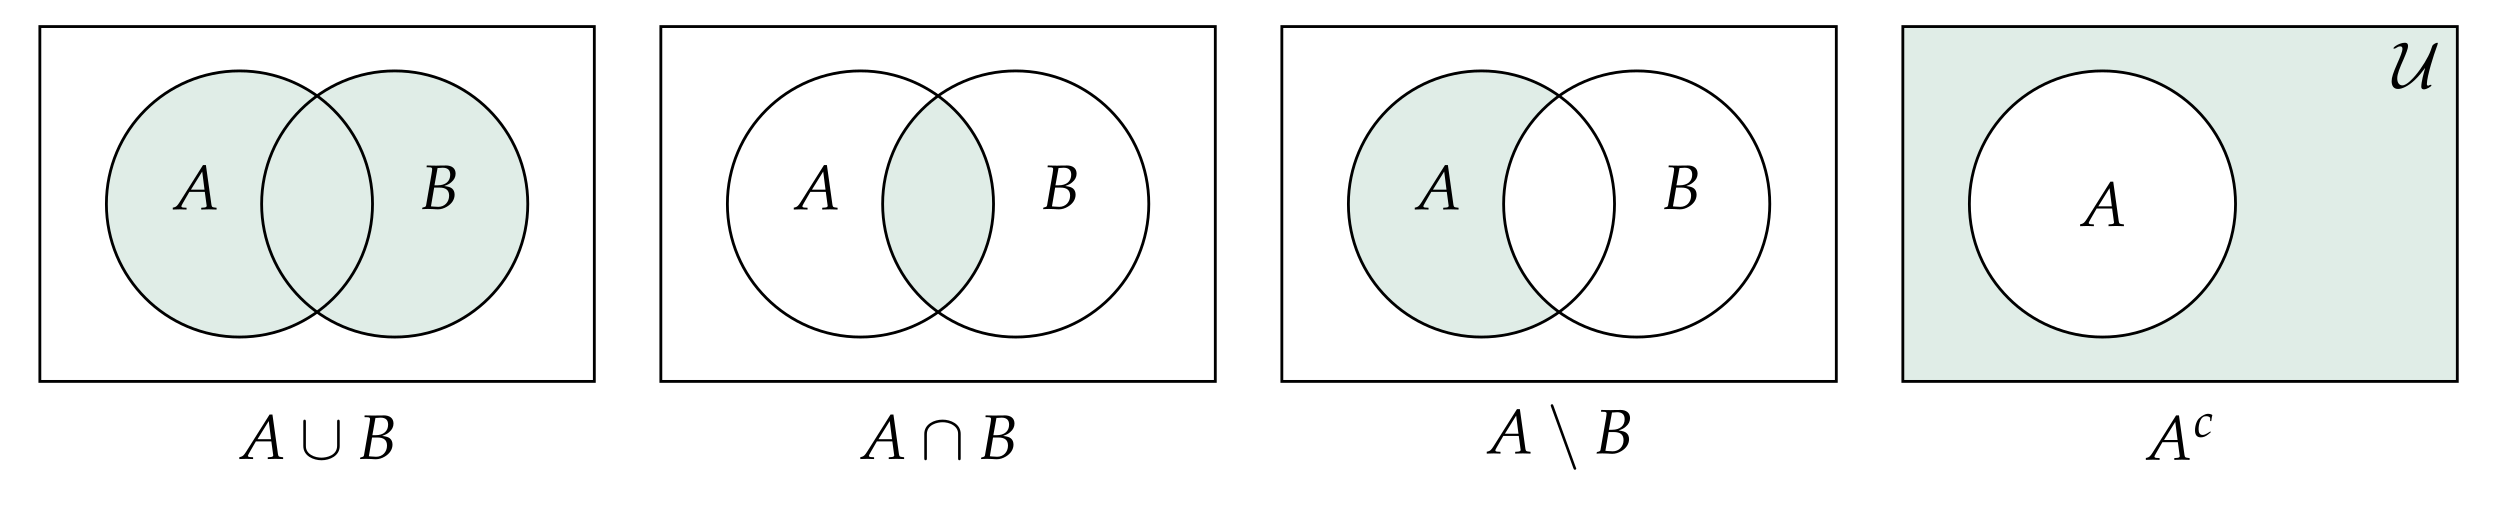
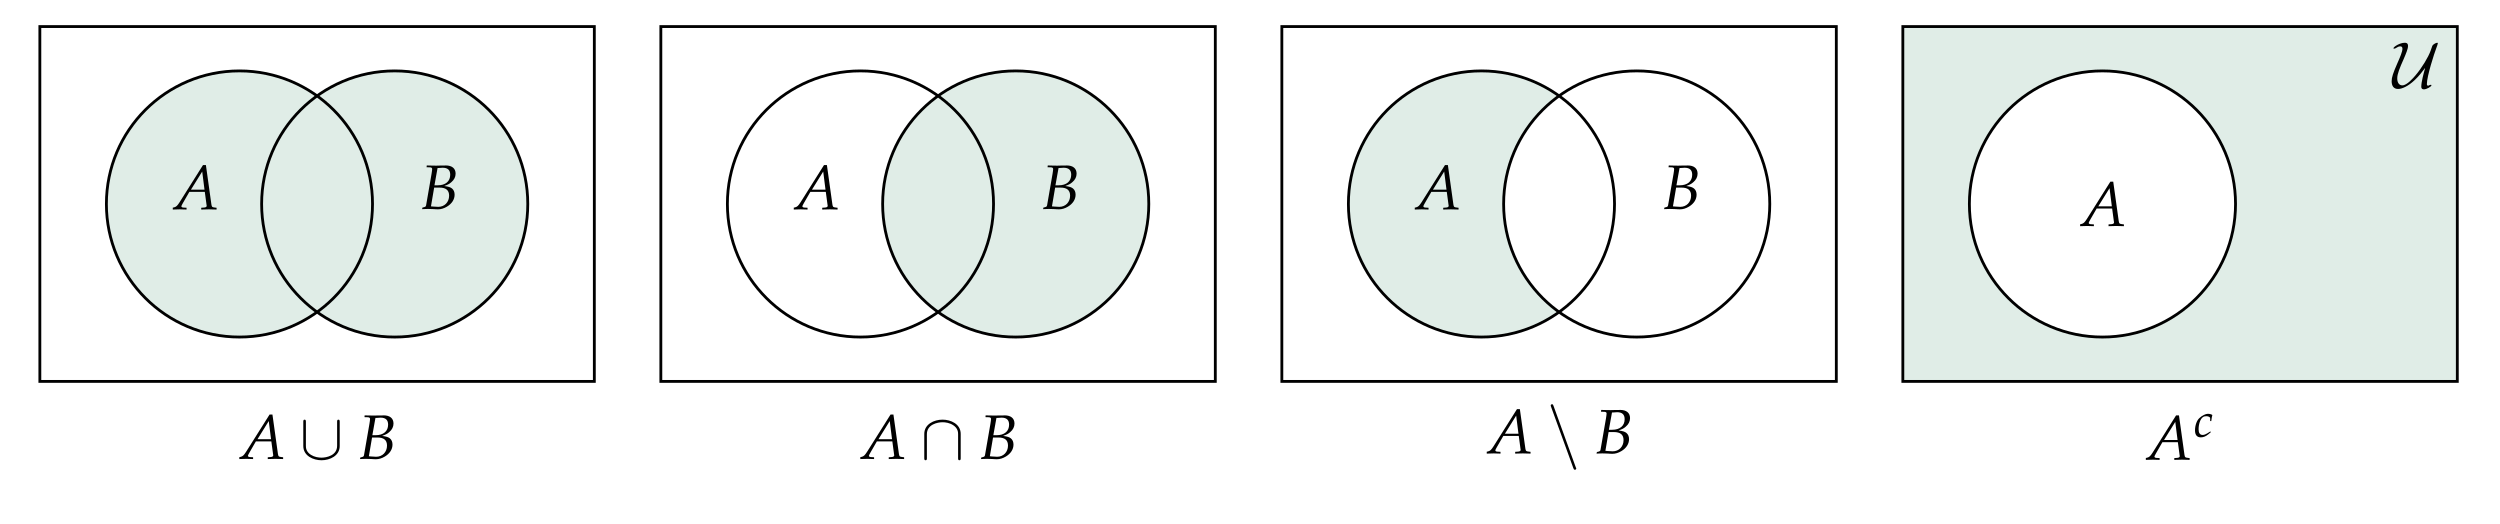
<svg xmlns="http://www.w3.org/2000/svg" xmlns:xlink="http://www.w3.org/1999/xlink" width="391.546" height="82.022" viewBox="0 0 391.546 82.022">
  <defs>
    <g>
      <g id="glyph-0-0">
        <path d="M 4.547 -6.938 L 0.875 -1.109 C 0.516 -0.547 0.344 -0.391 0.016 -0.312 L -0.188 -0.266 L -0.188 0.031 C 0.719 0 0.719 0 0.922 0 C 1.109 0 1.125 0 1.969 0.031 L 1.969 -0.25 L 1.453 -0.281 C 1.297 -0.281 1.156 -0.375 1.156 -0.469 C 1.156 -0.547 1.219 -0.672 1.406 -1 L 2.406 -2.734 L 4.828 -2.734 L 5.078 -0.875 L 5.078 -0.844 C 5.078 -0.844 5.094 -0.812 5.094 -0.766 C 5.109 -0.672 5.125 -0.578 5.125 -0.547 C 5.125 -0.391 4.969 -0.297 4.703 -0.281 L 4.266 -0.25 L 4.266 0.031 C 5.266 0 5.266 0 5.469 0 C 5.656 0 5.656 0 6.672 0.031 L 6.672 -0.25 L 6.406 -0.281 C 5.953 -0.344 5.938 -0.344 5.859 -0.781 L 5 -6.938 Z M 4.422 -5.922 L 4.781 -3.078 L 2.656 -3.078 Z M 4.422 -5.922 " />
      </g>
      <g id="glyph-0-1">
        <path d="M 0.953 -6.531 L 1.484 -6.516 C 1.719 -6.5 1.828 -6.422 1.828 -6.25 C 1.828 -6.109 1.781 -5.797 1.734 -5.5 L 0.875 -0.547 C 0.844 -0.359 0.719 -0.297 0.312 -0.219 L 0.25 0.031 L 0.625 0.016 C 0.891 0 1.031 0 1.156 0 C 1.266 0 1.516 0.016 1.766 0.016 L 2.141 0.031 L 2.328 0.047 C 2.516 0.047 2.641 0.062 2.734 0.062 C 3.203 0.062 3.672 -0.078 4.141 -0.359 C 4.906 -0.812 5.344 -1.484 5.344 -2.234 C 5.344 -2.656 5.203 -2.984 4.938 -3.203 C 4.688 -3.406 4.391 -3.5 3.719 -3.594 C 4.266 -3.797 4.516 -3.906 4.828 -4.188 C 5.281 -4.562 5.5 -5.031 5.5 -5.531 C 5.5 -6.344 4.938 -6.812 3.953 -6.812 C 3.922 -6.812 3.828 -6.812 3.688 -6.797 L 3.062 -6.797 C 2.938 -6.781 2.594 -6.781 2.469 -6.781 C 2.281 -6.781 1.984 -6.797 1.5 -6.797 L 0.984 -6.812 Z M 2.141 -3.344 L 2.969 -3.344 C 3.984 -3.344 4.484 -2.938 4.484 -2.078 C 4.484 -1.062 3.766 -0.328 2.781 -0.328 C 2.578 -0.328 2.297 -0.344 1.969 -0.375 C 1.906 -0.391 1.797 -0.391 1.641 -0.406 Z M 2.672 -6.406 C 2.781 -6.406 2.812 -6.406 3.016 -6.422 C 3.219 -6.438 3.344 -6.453 3.469 -6.453 C 4.266 -6.453 4.656 -6.094 4.656 -5.359 C 4.656 -4.328 3.922 -3.703 2.703 -3.703 L 2.188 -3.703 Z M 2.672 -6.406 " />
      </g>
      <g id="glyph-1-0">
        <path d="M 6.266 -5.766 C 6.266 -5.953 6.266 -6.141 6.062 -6.141 C 5.859 -6.141 5.859 -5.953 5.859 -5.766 L 5.859 -2.047 C 5.859 -0.516 4.188 -0.188 3.422 -0.188 C 2.953 -0.188 2.312 -0.281 1.766 -0.625 C 0.969 -1.125 0.969 -1.781 0.969 -2.062 L 0.969 -5.766 C 0.969 -5.953 0.969 -6.141 0.766 -6.141 C 0.562 -6.141 0.562 -5.953 0.562 -5.766 L 0.562 -2.016 C 0.562 -0.453 2.141 0.219 3.422 0.219 C 4.75 0.219 6.266 -0.5 6.266 -2 Z M 6.266 -5.766 " />
      </g>
      <g id="glyph-1-1">
        <path d="M 6.266 -3.906 C 6.266 -5.469 4.703 -6.141 3.422 -6.141 C 2.078 -6.141 0.562 -5.422 0.562 -3.906 L 0.562 -0.141 C 0.562 0.047 0.562 0.219 0.766 0.219 C 0.969 0.219 0.969 0.047 0.969 -0.141 L 0.969 -3.859 C 0.969 -5.406 2.656 -5.734 3.422 -5.734 C 3.875 -5.734 4.531 -5.641 5.078 -5.281 C 5.859 -4.781 5.859 -4.125 5.859 -3.844 L 5.859 -0.141 C 5.859 0.047 5.859 0.219 6.062 0.219 C 6.266 0.219 6.266 0.047 6.266 -0.141 Z M 6.266 -3.906 " />
      </g>
      <g id="glyph-1-2">
        <path d="M 4.109 2.312 C 4.172 2.469 4.219 2.562 4.359 2.562 C 4.469 2.562 4.562 2.469 4.562 2.359 C 4.562 2.344 4.562 2.312 4.5 2.203 L 1 -7.453 C 0.938 -7.625 0.906 -7.703 0.766 -7.703 C 0.656 -7.703 0.562 -7.609 0.562 -7.5 C 0.562 -7.469 0.562 -7.453 0.609 -7.328 Z M 4.109 2.312 " />
      </g>
      <g id="glyph-1-3">
        <path d="M 5.062 -3.031 C 4.828 -2.172 4.469 -0.906 4.469 -0.109 C 4.469 0.172 4.641 0.281 4.891 0.281 C 5.297 0.281 6.062 -0.156 6.062 -0.359 C 6.062 -0.406 6.016 -0.438 5.969 -0.438 C 5.844 -0.438 5.656 -0.344 5.547 -0.281 C 5.406 -0.297 5.344 -0.406 5.344 -0.547 C 5.344 -1.797 6.516 -5.391 6.812 -6.156 C 6.922 -6.438 7.062 -6.859 7.062 -6.938 C 7.062 -7.016 7 -7.016 6.953 -7.016 C 6.75 -7.016 6.281 -6.734 6.203 -6.547 C 6.062 -6.188 6.047 -6.125 5.922 -5.75 C 5.578 -4.781 4.562 -3.078 3.547 -1.891 C 3.234 -1.531 2.234 -0.344 1.5 -0.344 C 1 -0.344 0.703 -0.766 0.703 -1.438 C 0.703 -2.156 1.094 -3.078 1.719 -4.484 C 2.078 -5.328 2.391 -6.062 2.391 -6.516 C 2.391 -7 2.062 -7.016 1.875 -7.016 C 1.094 -7.016 0.109 -6.375 0.109 -6.156 C 0.109 -6.094 0.172 -6.094 0.219 -6.094 C 0.344 -6.094 0.531 -6.188 0.688 -6.297 C 0.766 -6.344 0.922 -6.453 1.203 -6.453 C 1.422 -6.453 1.516 -6.297 1.516 -6.078 C 1.516 -5.625 1.156 -4.781 0.719 -3.797 C 0.047 -2.266 -0.172 -1.594 -0.172 -1 C -0.172 -0.328 0.094 0.219 0.828 0.219 C 1.453 0.219 2.391 -0.188 3.438 -1.172 C 4.141 -1.844 4.609 -2.453 5.047 -3.047 Z M 5.062 -3.031 " />
      </g>
      <g id="glyph-2-0">
        <path d="M 2.562 -2.469 L 2.734 -2.469 C 2.797 -2.953 2.844 -3.234 2.906 -3.422 C 2.734 -3.547 2.469 -3.609 2.188 -3.609 C 1.859 -3.609 1.297 -3.344 0.891 -2.953 C 0.469 -2.594 0.188 -1.797 0.188 -1.016 C 0.188 -0.297 0.5 0.078 1.094 0.078 C 1.5 0.078 1.859 -0.062 2.281 -0.406 L 2.656 -0.719 L 2.594 -0.859 L 2.484 -0.781 C 1.938 -0.422 1.656 -0.297 1.391 -0.297 C 0.969 -0.297 0.75 -0.594 0.75 -1.188 C 0.75 -2 1.016 -2.781 1.391 -3.062 C 1.547 -3.188 1.719 -3.234 1.953 -3.234 C 2.297 -3.234 2.562 -3.094 2.562 -2.922 Z M 2.562 -2.469 " />
      </g>
    </g>
    <clipPath id="clip-0">
-       <path clip-rule="nonzero" d="M 138 11 L 156 11 L 156 53 L 138 53 Z M 138 11 " />
+       <path clip-rule="nonzero" d="M 235 11 L 253 11 L 253 53 L 235 53 Z M 235 11 " />
    </clipPath>
    <clipPath id="clip-1">
-       <path clip-rule="nonzero" d="M 155.605 31.945 C 155.605 20.438 146.273 11.105 134.766 11.105 C 123.254 11.105 113.922 20.438 113.922 31.945 C 113.922 43.457 123.254 52.789 134.766 52.789 C 146.273 52.789 155.605 43.457 155.605 31.945 Z M 155.605 31.945 " />
-     </clipPath>
-     <clipPath id="clip-2">
-       <path clip-rule="nonzero" d="M 235 11 L 253 11 L 253 53 L 235 53 Z M 235 11 " />
-     </clipPath>
-     <clipPath id="clip-3">
      <path clip-rule="nonzero" d="M 277.18 31.945 C 277.18 20.438 267.848 11.105 256.34 11.105 C 244.828 11.105 235.496 20.438 235.496 31.945 C 235.496 43.457 244.828 52.789 256.34 52.789 C 267.848 52.789 277.18 43.457 277.18 31.945 Z M 277.18 31.945 " />
    </clipPath>
  </defs>
  <path fill-rule="nonzero" fill="rgb(87.999%, 92.799%, 90.399%)" fill-opacity="1" d="M 58.344 31.945 C 58.344 20.438 49.016 11.105 37.504 11.105 C 25.992 11.105 16.664 20.438 16.664 31.945 C 16.664 43.457 25.992 52.789 37.504 52.789 C 49.016 52.789 58.344 43.457 58.344 31.945 Z M 58.344 31.945 " />
  <path fill-rule="nonzero" fill="rgb(87.999%, 92.799%, 90.399%)" fill-opacity="1" d="M 82.66 31.945 C 82.66 20.438 73.328 11.105 61.82 11.105 C 50.309 11.105 40.977 20.438 40.977 31.945 C 40.977 43.457 50.309 52.789 61.82 52.789 C 73.328 52.789 82.66 43.457 82.66 31.945 Z M 82.66 31.945 " />
+   <path fill-rule="nonzero" fill="rgb(87.999%, 92.799%, 90.399%)" fill-opacity="1" d="M 179.922 31.945 C 179.922 20.438 170.59 11.105 159.078 11.105 C 147.566 11.105 138.238 20.438 138.238 31.945 C 138.238 43.457 147.566 52.789 159.078 52.789 C 170.59 52.789 179.922 43.457 179.922 31.945 Z M 179.922 31.945 " />
+   <path fill-rule="nonzero" fill="rgb(87.999%, 92.799%, 90.399%)" fill-opacity="1" d="M 252.863 31.945 C 252.863 20.438 243.535 11.105 232.023 11.105 C 220.512 11.105 211.184 20.438 211.184 31.945 C 211.184 43.457 220.512 52.789 232.023 52.789 C 243.535 52.789 252.863 43.457 252.863 31.945 Z M 252.863 31.945 " />
+   <path fill-rule="nonzero" fill="rgb(87.999%, 92.799%, 90.399%)" fill-opacity="1" d="M 298.02 59.734 L 298.02 4.16 L 384.859 4.16 L 384.859 59.734 Z M 298.02 59.734 " />
  <path fill="none" stroke-width="0.448" stroke-linecap="butt" stroke-linejoin="miter" stroke="rgb(0%, 0%, 0%)" stroke-opacity="1" stroke-miterlimit="10" d="M 21.088 0.002 C 21.088 11.647 11.649 21.09 -0 21.09 C -11.649 21.09 -21.089 11.647 -21.089 0.002 C -21.089 -11.647 -11.649 -21.09 -0 -21.09 C 11.649 -21.09 21.088 -11.647 21.088 0.002 Z M 45.694 0.002 C 45.694 11.647 36.251 21.09 24.606 21.09 C 12.957 21.09 3.514 11.647 3.514 0.002 C 3.514 -11.647 12.957 -21.09 24.606 -21.09 C 36.251 -21.09 45.694 -11.647 45.694 0.002 Z M 45.694 0.002 " transform="matrix(0.988217, 0, 0, -0.988217, 37.50414, 31.94708)" />
  <path fill="none" stroke-width="0.448" stroke-linecap="butt" stroke-linejoin="miter" stroke="rgb(0%, 0%, 0%)" stroke-opacity="1" stroke-miterlimit="10" d="M -31.635 -28.119 L -31.635 28.118 L 56.241 28.118 L 56.241 -28.119 Z M -31.635 -28.119 " transform="matrix(0.988217, 0, 0, -0.988217, 37.50414, 31.94708)" />
  <g fill="rgb(0%, 0%, 0%)" fill-opacity="1">
    <use xlink:href="#glyph-0-0" x="27.248" y="32.788" />
  </g>
  <g fill="rgb(0%, 0%, 0%)" fill-opacity="1">
    <use xlink:href="#glyph-0-1" x="65.856" y="32.725" />
  </g>
  <g fill="rgb(0%, 0%, 0%)" fill-opacity="1">
    <use xlink:href="#glyph-0-0" x="37.67" y="71.865" />
  </g>
  <g fill="rgb(0%, 0%, 0%)" fill-opacity="1">
    <use xlink:href="#glyph-1-0" x="46.939" y="71.865" />
  </g>
  <g fill="rgb(0%, 0%, 0%)" fill-opacity="1">
    <use xlink:href="#glyph-0-1" x="56.129" y="71.865" />
-   </g>
-   <g clip-path="url(#clip-0)">
-     <g clip-path="url(#clip-1)">
-       <path fill-rule="nonzero" fill="rgb(87.999%, 92.799%, 90.399%)" fill-opacity="1" d="M 179.922 31.945 C 179.922 20.438 170.59 11.105 159.078 11.105 C 147.566 11.105 138.238 20.438 138.238 31.945 C 138.238 43.457 147.566 52.789 159.078 52.789 C 170.59 52.789 179.922 43.457 179.922 31.945 Z M 179.922 31.945 " />
-     </g>
  </g>
  <path fill="none" stroke-width="0.448" stroke-linecap="butt" stroke-linejoin="miter" stroke="rgb(0%, 0%, 0%)" stroke-opacity="1" stroke-miterlimit="10" d="M 119.51 0.002 C 119.51 11.647 110.066 21.09 98.421 21.09 C 86.772 21.09 77.329 11.647 77.329 0.002 C 77.329 -11.647 86.772 -21.09 98.421 -21.09 C 110.066 -21.09 119.51 -11.647 119.51 0.002 Z M 144.116 0.002 C 144.116 11.647 134.673 21.09 123.024 21.09 C 111.375 21.09 101.935 11.647 101.935 0.002 C 101.935 -11.647 111.375 -21.09 123.024 -21.09 C 134.673 -21.09 144.116 -11.647 144.116 0.002 Z M 144.116 0.002 " transform="matrix(0.988217, 0, 0, -0.988217, 37.50414, 31.94708)" />
  <path fill="none" stroke-width="0.448" stroke-linecap="butt" stroke-linejoin="miter" stroke="rgb(0%, 0%, 0%)" stroke-opacity="1" stroke-miterlimit="10" d="M 66.783 -28.119 L 66.783 28.118 L 154.658 28.118 L 154.658 -28.119 Z M 66.783 -28.119 " transform="matrix(0.988217, 0, 0, -0.988217, 37.50414, 31.94708)" />
  <g fill="rgb(0%, 0%, 0%)" fill-opacity="1">
    <use xlink:href="#glyph-0-0" x="124.508" y="32.788" />
  </g>
  <g fill="rgb(0%, 0%, 0%)" fill-opacity="1">
    <use xlink:href="#glyph-0-1" x="163.114" y="32.725" />
  </g>
  <g fill="rgb(0%, 0%, 0%)" fill-opacity="1">
    <use xlink:href="#glyph-0-0" x="134.928" y="71.865" />
  </g>
  <g fill="rgb(0%, 0%, 0%)" fill-opacity="1">
    <use xlink:href="#glyph-1-1" x="144.197" y="71.865" />
  </g>
  <g fill="rgb(0%, 0%, 0%)" fill-opacity="1">
    <use xlink:href="#glyph-0-1" x="153.387" y="71.865" />
  </g>
-   <path fill-rule="nonzero" fill="rgb(87.999%, 92.799%, 90.399%)" fill-opacity="1" d="M 252.863 31.945 C 252.863 20.438 243.535 11.105 232.023 11.105 C 220.512 11.105 211.184 20.438 211.184 31.945 C 211.184 43.457 220.512 52.789 232.023 52.789 C 243.535 52.789 252.863 43.457 252.863 31.945 Z M 252.863 31.945 " />
-   <g clip-path="url(#clip-2)">
-     <g clip-path="url(#clip-3)">
+   <g clip-path="url(#clip-0)">
+     <g clip-path="url(#clip-1)">
      <path fill-rule="nonzero" fill="rgb(100%, 100%, 100%)" fill-opacity="1" d="M 252.863 31.945 C 252.863 20.438 243.535 11.105 232.023 11.105 C 220.512 11.105 211.184 20.438 211.184 31.945 C 211.184 43.457 220.512 52.789 232.023 52.789 C 243.535 52.789 252.863 43.457 252.863 31.945 Z M 252.863 31.945 " />
    </g>
  </g>
  <path fill="none" stroke-width="0.448" stroke-linecap="butt" stroke-linejoin="miter" stroke="rgb(0%, 0%, 0%)" stroke-opacity="1" stroke-miterlimit="10" d="M 217.927 0.002 C 217.927 11.647 208.488 21.09 196.839 21.09 C 185.19 21.09 175.75 11.647 175.75 0.002 C 175.75 -11.647 185.19 -21.09 196.839 -21.09 C 208.488 -21.09 217.927 -11.647 217.927 0.002 Z M 242.533 0.002 C 242.533 11.647 233.09 21.09 221.445 21.09 C 209.796 21.09 200.353 11.647 200.353 0.002 C 200.353 -11.647 209.796 -21.09 221.445 -21.09 C 233.09 -21.09 242.533 -11.647 242.533 0.002 Z M 242.533 0.002 " transform="matrix(0.988217, 0, 0, -0.988217, 37.50414, 31.94708)" />
  <path fill="none" stroke-width="0.448" stroke-linecap="butt" stroke-linejoin="miter" stroke="rgb(0%, 0%, 0%)" stroke-opacity="1" stroke-miterlimit="10" d="M 165.204 -28.119 L 165.204 28.118 L 253.079 28.118 L 253.079 -28.119 Z M 165.204 -28.119 " transform="matrix(0.988217, 0, 0, -0.988217, 37.50414, 31.94708)" />
  <g fill="rgb(0%, 0%, 0%)" fill-opacity="1">
    <use xlink:href="#glyph-0-0" x="221.766" y="32.788" />
  </g>
  <g fill="rgb(0%, 0%, 0%)" fill-opacity="1">
    <use xlink:href="#glyph-0-1" x="260.373" y="32.725" />
  </g>
  <g fill="rgb(0%, 0%, 0%)" fill-opacity="1">
    <use xlink:href="#glyph-0-0" x="233.039" y="71.013" />
  </g>
  <g fill="rgb(0%, 0%, 0%)" fill-opacity="1">
    <use xlink:href="#glyph-1-2" x="242.307" y="71.013" />
  </g>
  <g fill="rgb(0%, 0%, 0%)" fill-opacity="1">
    <use xlink:href="#glyph-0-1" x="249.794" y="71.013" />
  </g>
-   <path fill-rule="nonzero" fill="rgb(87.999%, 92.799%, 90.399%)" fill-opacity="1" d="M 298.02 59.734 L 298.02 4.16 L 384.859 4.16 L 384.859 59.734 Z M 298.02 59.734 " />
  <path fill-rule="nonzero" fill="rgb(100%, 100%, 100%)" fill-opacity="1" stroke-width="0.448" stroke-linecap="butt" stroke-linejoin="miter" stroke="rgb(0%, 0%, 0%)" stroke-opacity="1" stroke-miterlimit="10" d="M 316.348 0.002 C 316.348 11.647 306.905 21.09 295.26 21.09 C 283.611 21.09 274.168 11.647 274.168 0.002 C 274.168 -11.647 283.611 -21.09 295.26 -21.09 C 306.905 -21.09 316.348 -11.647 316.348 0.002 Z M 316.348 0.002 " transform="matrix(0.988217, 0, 0, -0.988217, 37.50414, 31.94708)" />
  <path fill="none" stroke-width="0.448" stroke-linecap="butt" stroke-linejoin="miter" stroke="rgb(0%, 0%, 0%)" stroke-opacity="1" stroke-miterlimit="10" d="M 263.622 -28.119 L 263.622 28.118 L 351.497 28.118 L 351.497 -28.119 Z M 263.622 -28.119 " transform="matrix(0.988217, 0, 0, -0.988217, 37.50414, 31.94708)" />
  <g fill="rgb(0%, 0%, 0%)" fill-opacity="1">
    <use xlink:href="#glyph-0-0" x="325.972" y="35.393" />
  </g>
  <g fill="rgb(0%, 0%, 0%)" fill-opacity="1">
    <use xlink:href="#glyph-1-3" x="374.749" y="13.714" />
  </g>
  <g fill="rgb(0%, 0%, 0%)" fill-opacity="1">
    <use xlink:href="#glyph-0-0" x="336.266" y="71.994" />
  </g>
  <g fill="rgb(0%, 0%, 0%)" fill-opacity="1">
    <use xlink:href="#glyph-2-0" x="343.591" y="68.419" />
  </g>
</svg>
